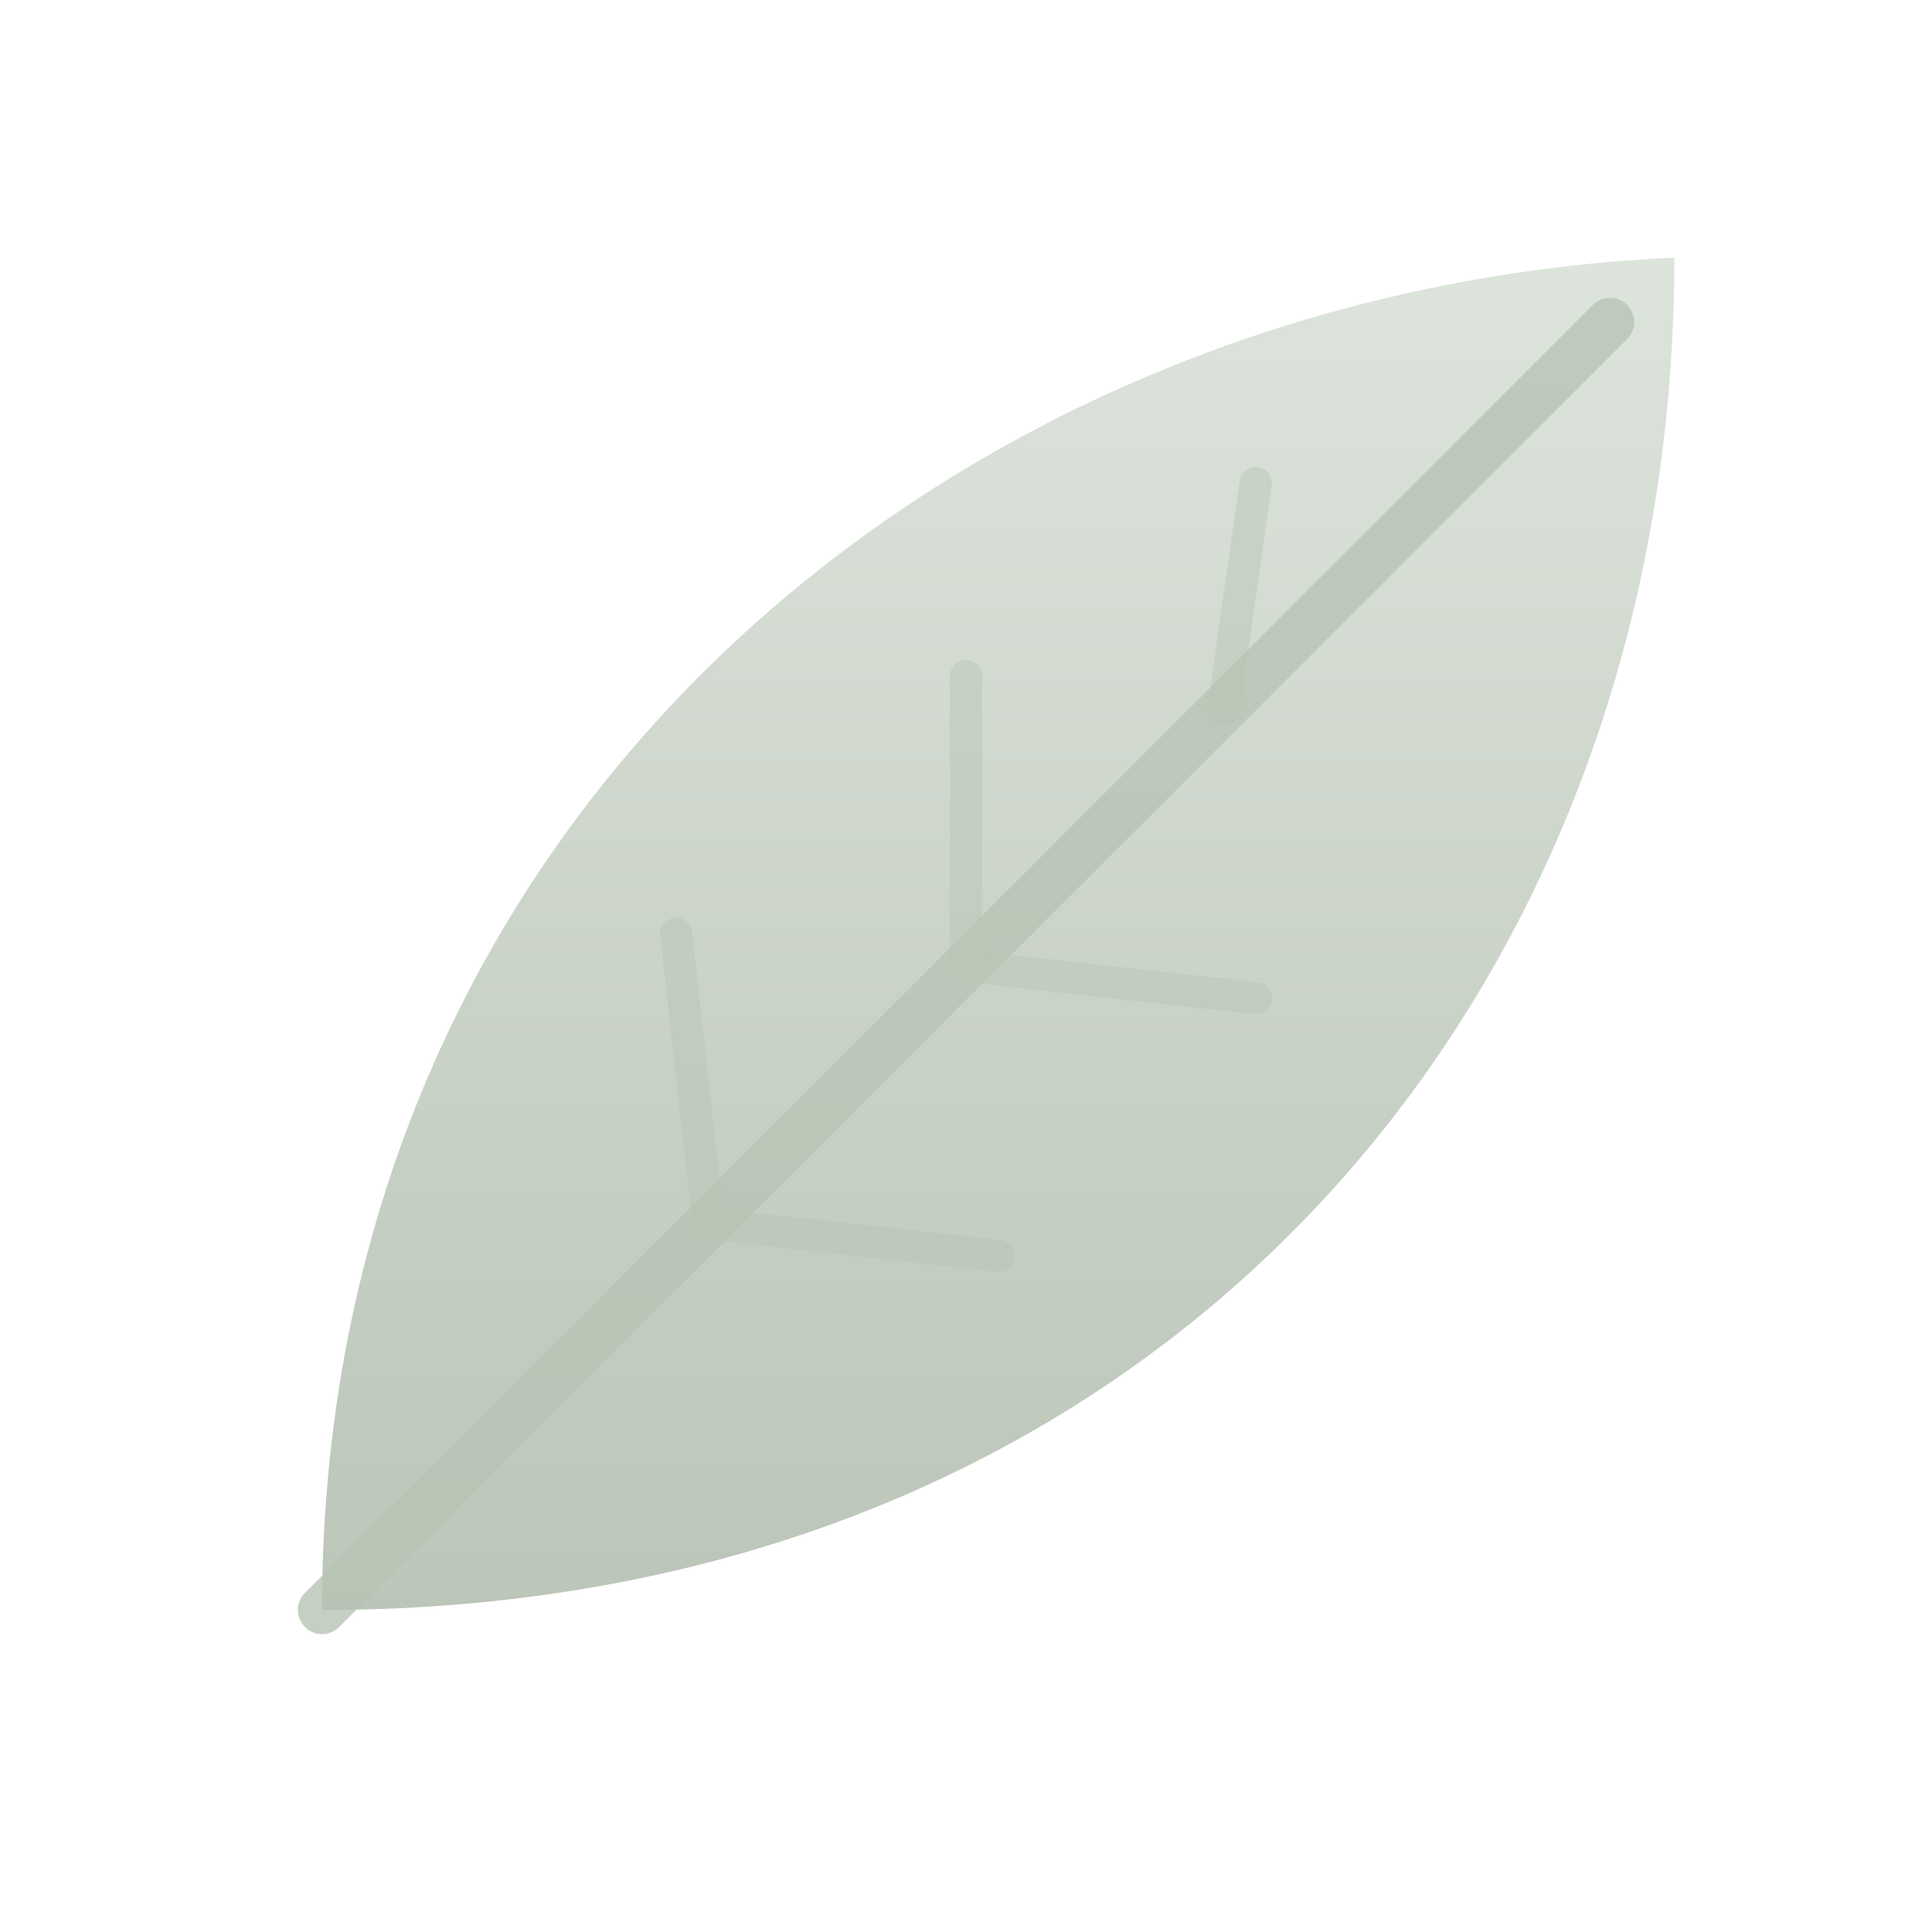
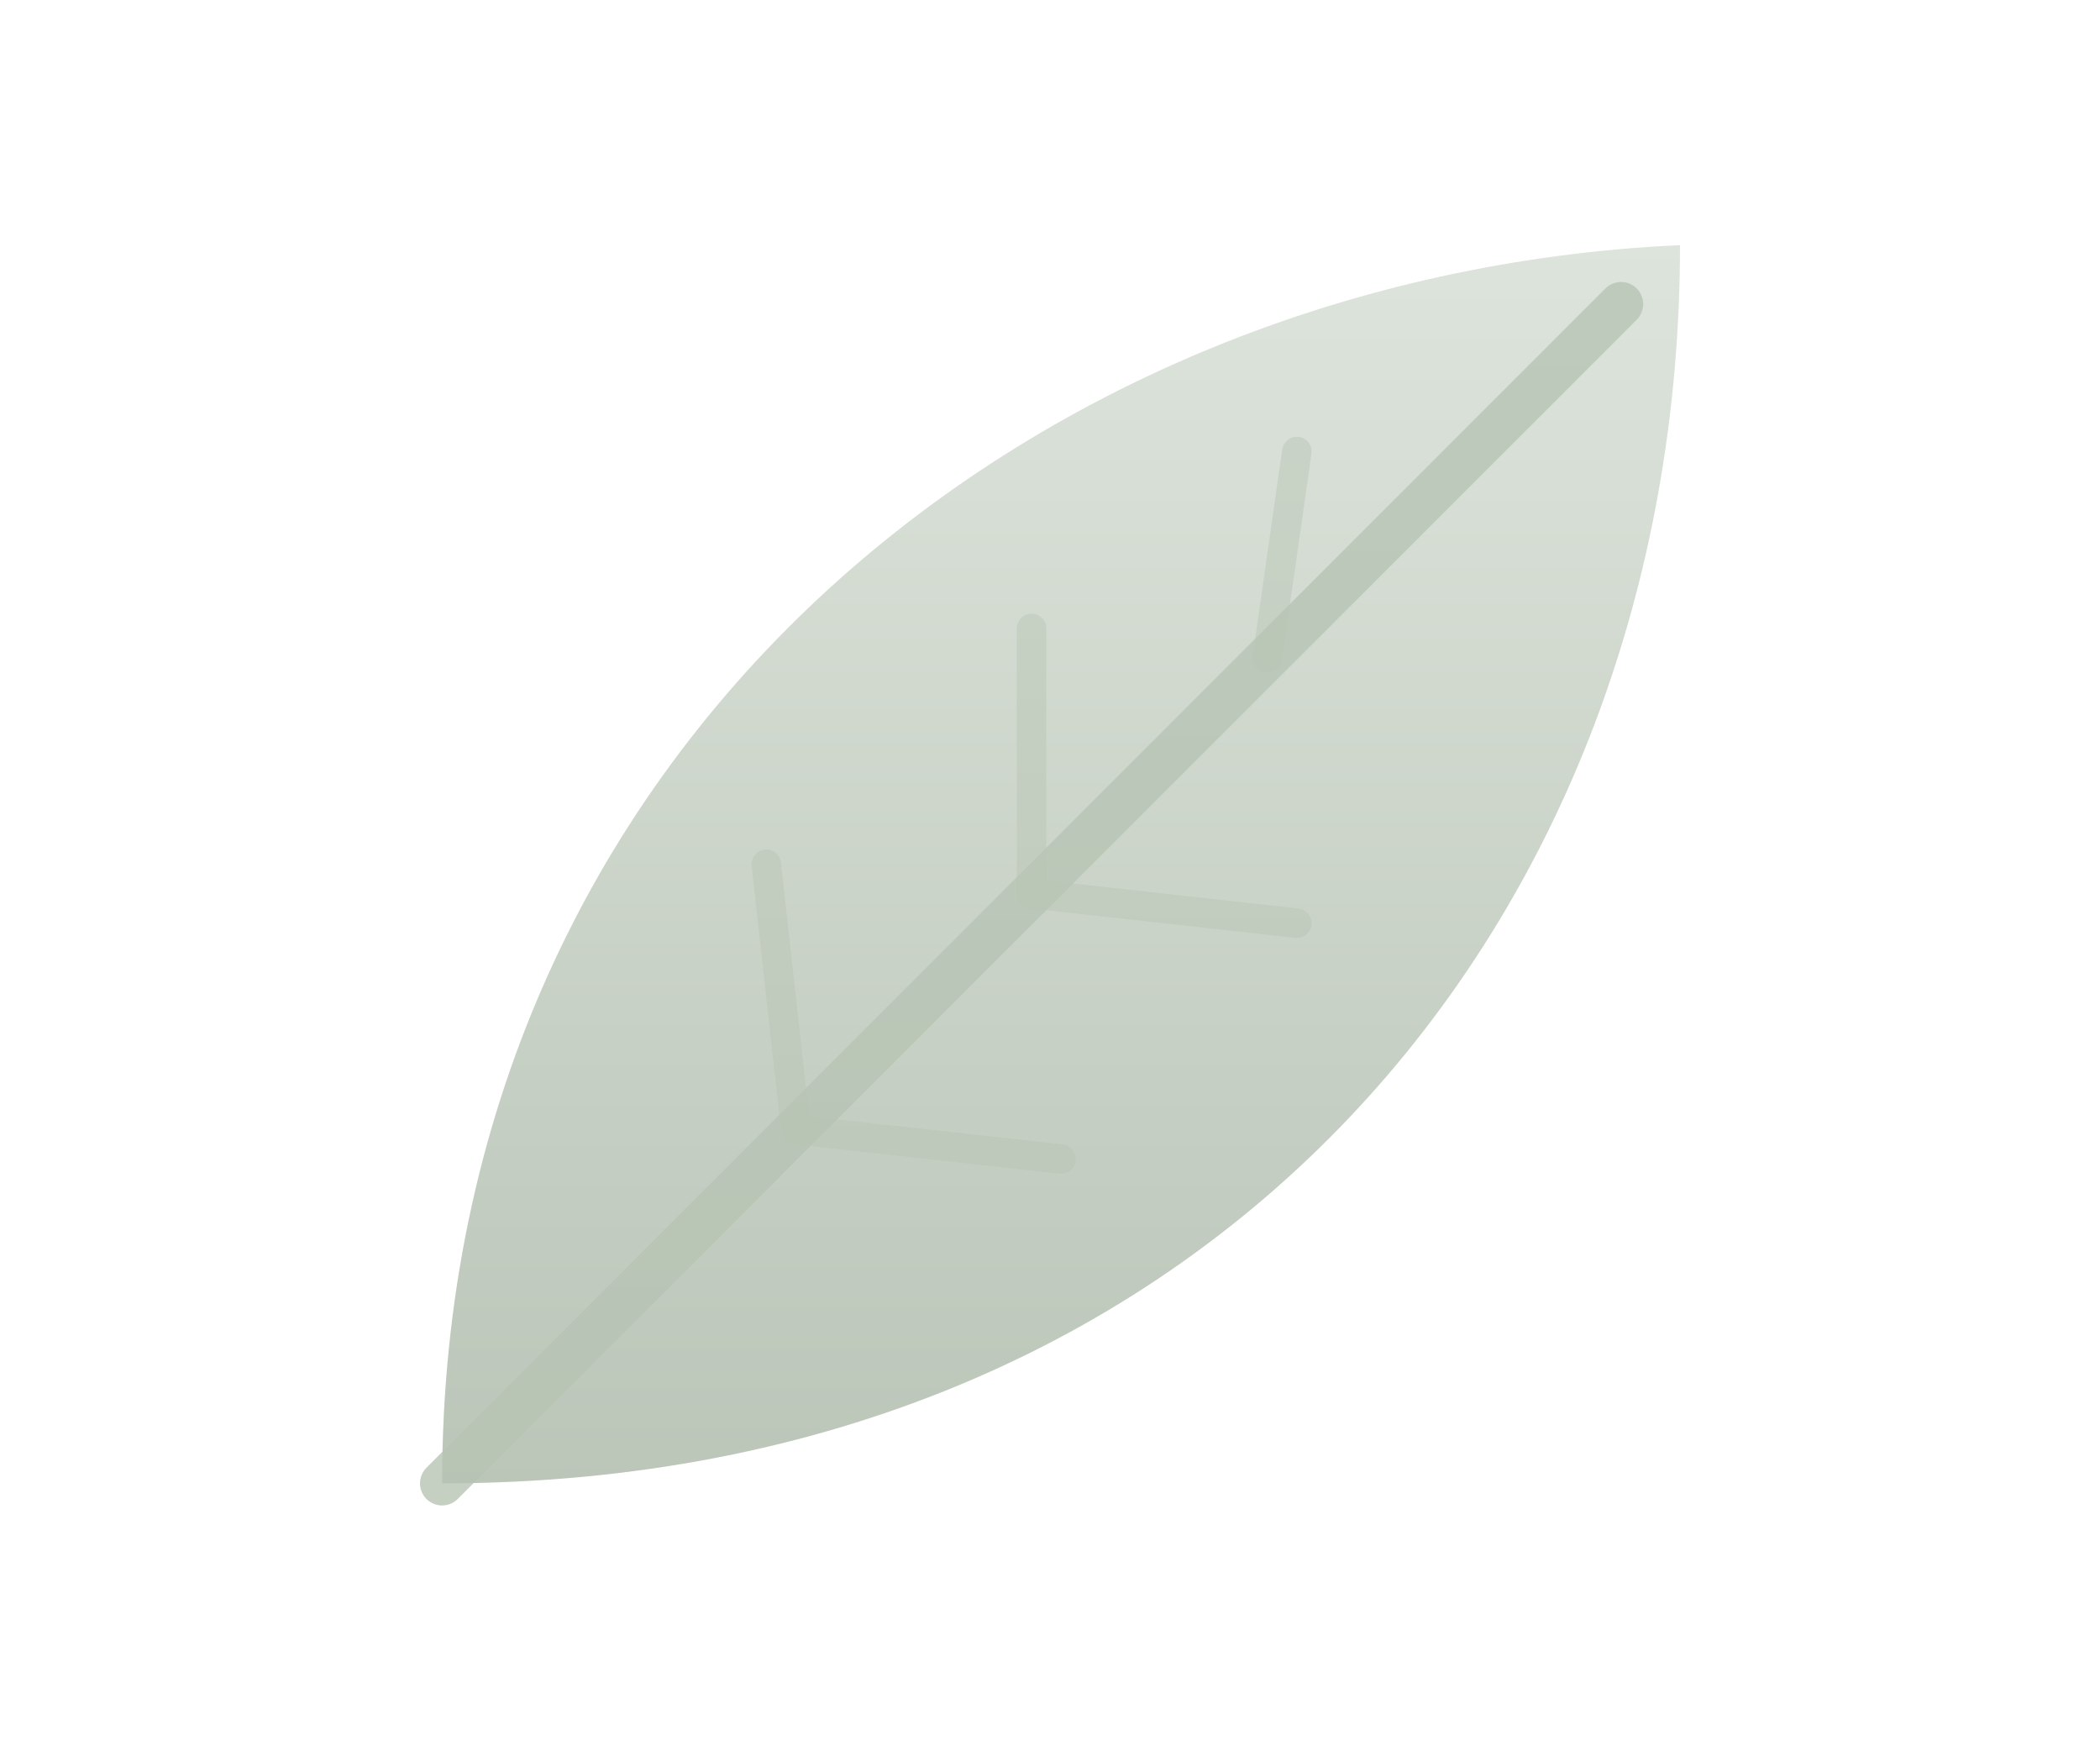
- <svg xmlns="http://www.w3.org/2000/svg" viewBox="0 0 120 120" width="120" height="120">
+ <svg xmlns="http://www.w3.org/2000/svg" viewBox="-10 -0.63 142.5 118.75" width="240" height="200">
  <defs>
    <linearGradient id="s8herbleafpale1" x1="0" y1="0" x2="0" y2="1">
      <stop offset="0" stop-color="#dde4dc" />
      <stop offset="1" stop-color="#bbc5b8" />
    </linearGradient>
  </defs>
  <path d="M20 100 C20 50 60 18 104 16 C104 62 72 100 20 100Z" fill="url(#s8herbleafpale1)" />
  <path d="M20 100 C46 74 70 50 100 20" stroke="#b7c4b4" stroke-width="3" fill="none" stroke-linecap="round" stroke-opacity=".8" />
  <path d="M44 76 L42 58 M60 60 L60 42 M76 44 L78 30 M44 76 L62 78 M60 60 L78 62" stroke="#b7c4b4" stroke-width="2" stroke-linecap="round" opacity=".6" stroke-opacity=".8" />
</svg>
